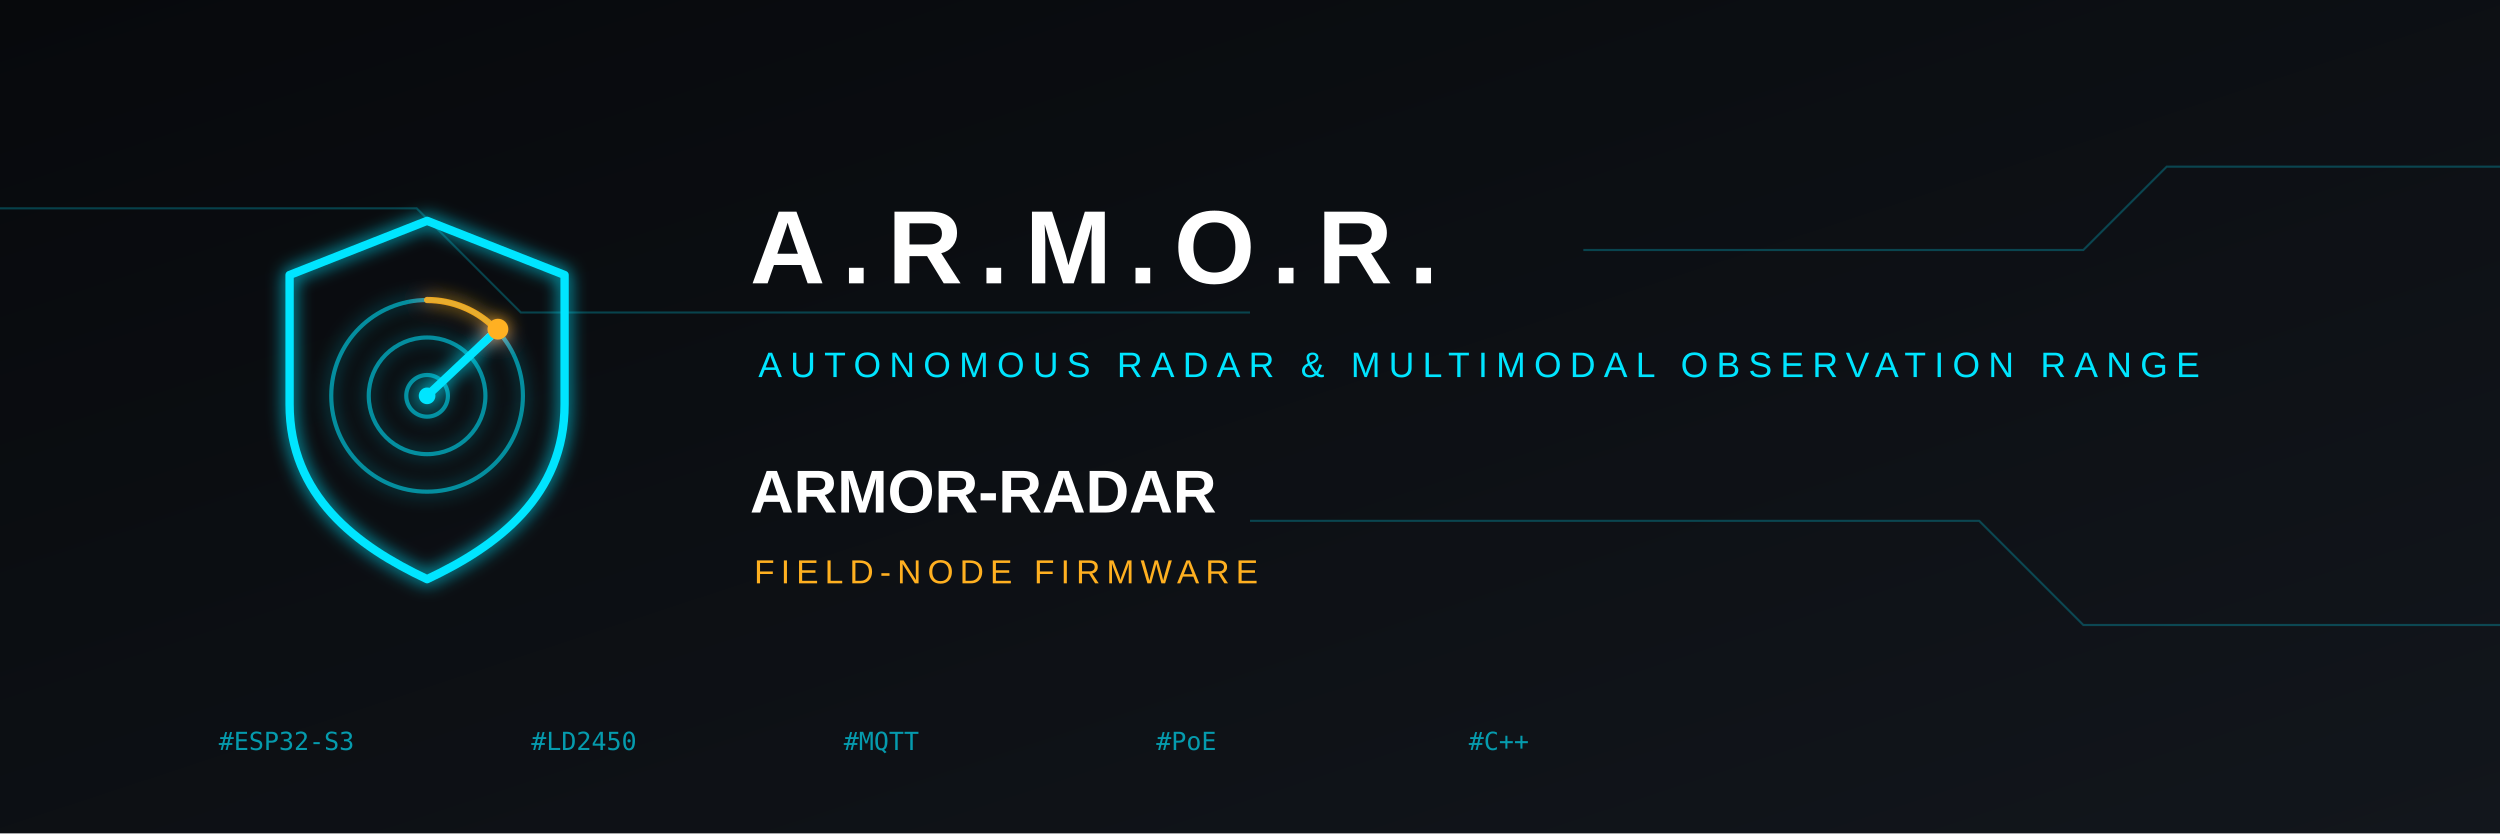
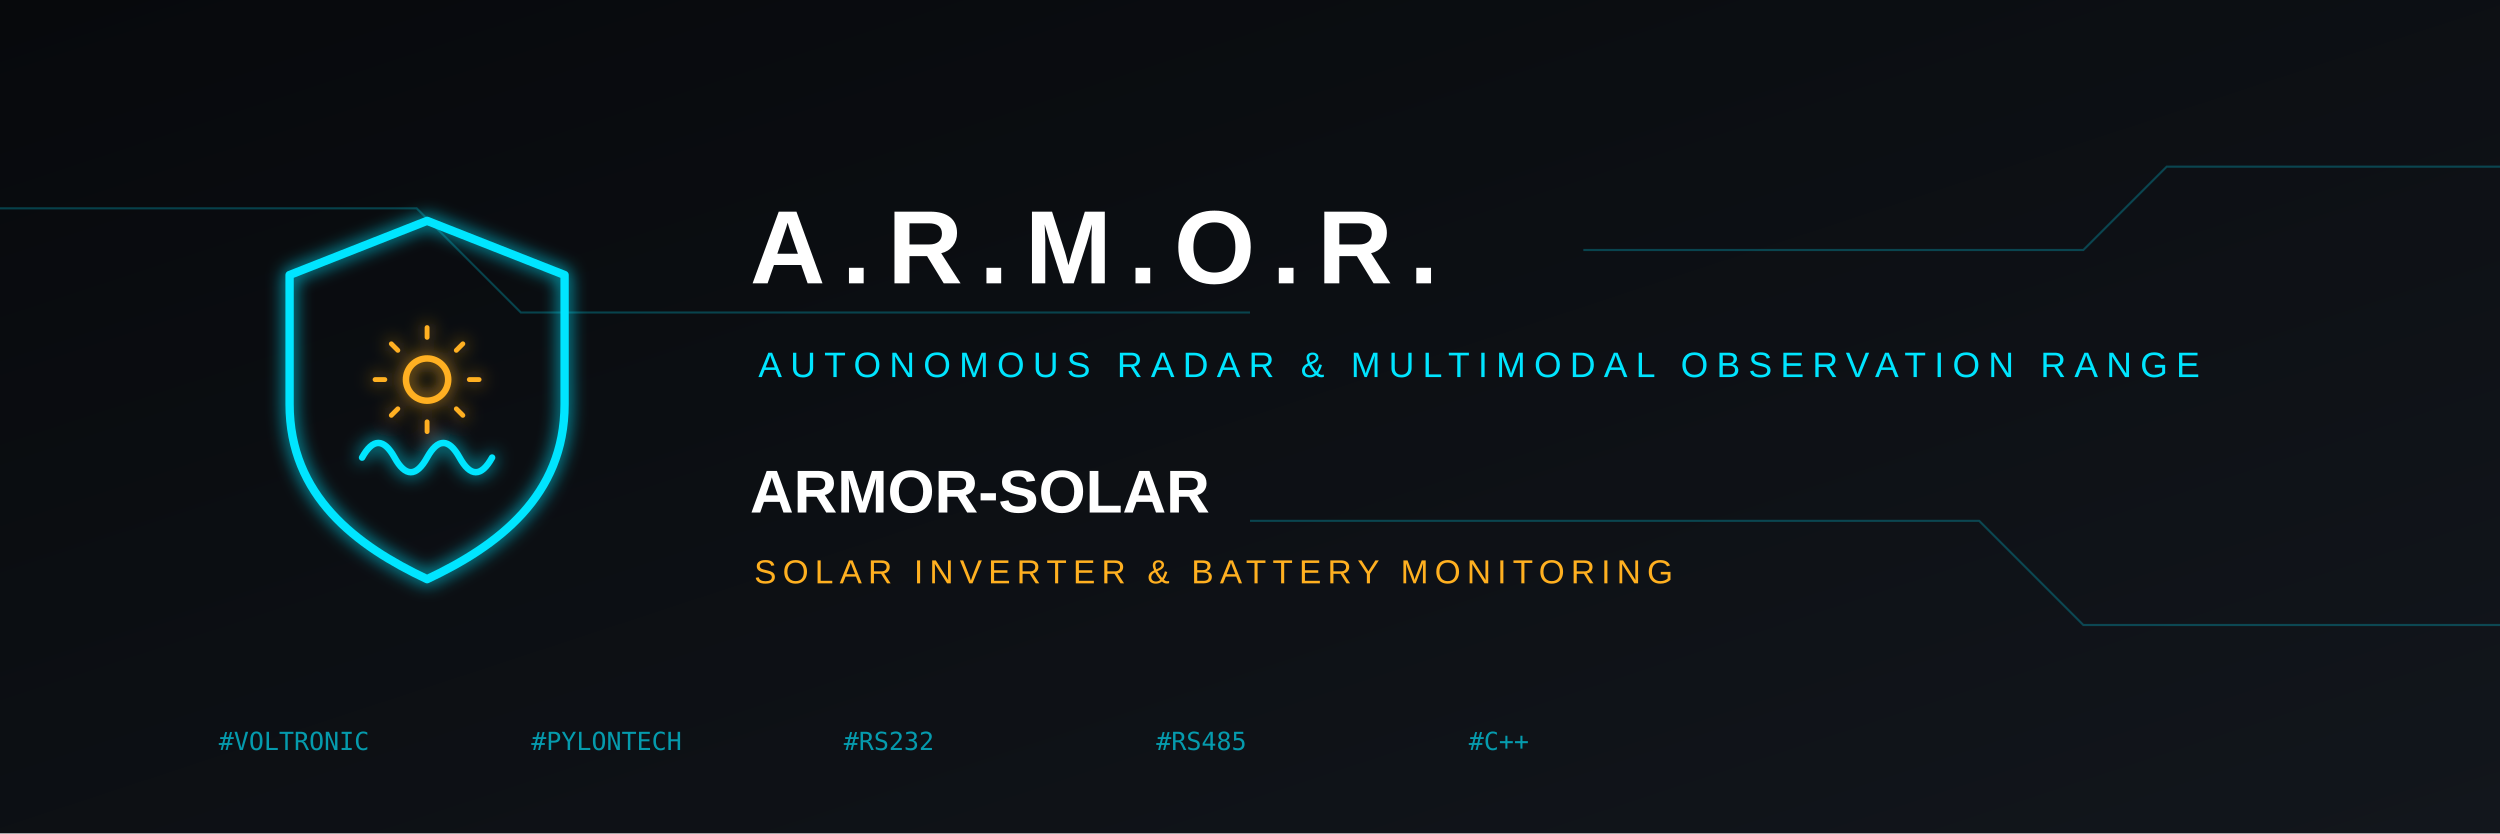
<svg xmlns="http://www.w3.org/2000/svg" viewBox="0 0 1200 400" role="img" aria-labelledby="title desc">
  <defs>
    <linearGradient id="bg" x1="0%" y1="0%" x2="100%" y2="100%">
      <stop stop-color="#07090C" />
      <stop offset="1" stop-color="#12161C" />
    </linearGradient>
    <filter id="g">
      <feGaussianBlur stdDeviation="4" result="b" />
      <feMerge>
        <feMergeNode in="b" />
        <feMergeNode in="SourceGraphic" />
      </feMerge>
    </filter>
  </defs>
  <rect width="1200" height="400" fill="url(#bg)" />
  <g fill="none" stroke="#00E5FF" stroke-width="1" opacity=".25">
    <path d="M0 100H200L250 150H600" />
    <path d="M1200 300H1000L950 250H600" />
    <path d="M1200 80H1040L1000 120H760" />
  </g>
  <g transform="translate(205 190)">
-     <g transform="scale(1.0)" filter="url(#g)" fill="none" stroke="#00E5FF" stroke-width="4" stroke-linejoin="round" stroke-linecap="round">
+     <g transform="scale(1.0)" filter="url(#g)" fill="none" stroke-linecap="round" stroke-linejoin="round" stroke="#00E5FF" stroke-width="4">
      <path d="M0,-84 L66,-58 V4 C66,48 34,72 0,88 C-34,72 -66,48 -66,4 V-58 Z" />
-       <circle r="46" stroke-width="2" opacity=".55" />
-       <circle r="28" stroke-width="2" opacity=".55" />
-       <circle r="10" stroke-width="2" opacity=".55" />
-       <path d="M0,0 L34,-32" stroke-width="4" />
-       <path d="M0,-46 A46,46 0 0 1 32.5,-32.5" stroke="#FFB020" stroke-width="3" opacity=".9" />
-       <circle cx="34" cy="-32" r="5" fill="#FFB020" stroke="none" />
-       <circle r="4" fill="#00E5FF" stroke="none" />
+       <g transform="scale(.78) translate(0 4)" stroke-width="4">
+         <circle cy="-14" r="13" stroke="#FFB020" stroke-width="4" />
+         <path d="M0,-40 v-6 M0,12 v6 M-26,-14 h-6 M26,-14 h6 M-18,-32 l-4,-4 M18,-32 l4,-4 M-18,4 l-4,4 M18,4 l4,4" stroke="#FFB020" stroke-width="3" />
+         <path d="M-40,34 q10,-18 20,0 t20,0 t20,0 t20,0" stroke-width="4" />
+       </g>
    </g>
  </g>
  <text x="360" y="136" font-family="Arial,sans-serif" font-size="50" font-weight="bold" fill="#FFF" letter-spacing="8">A.R.M.O.R.</text>
  <text x="364" y="181" font-family="Arial,sans-serif" font-size="17" fill="#00E5FF" letter-spacing="4">AUTONOMOUS RADAR &amp; MULTIMODAL OBSERVATION RANGE</text>
-   <text x="360" y="246" font-family="Arial,sans-serif" font-size="29" font-weight="bold" fill="#FFF">ARMOR-RADAR</text>
-   <text x="362" y="280" font-family="Arial,sans-serif" font-size="16" fill="#FFB020" letter-spacing="3">FIELD-NODE FIRMWARE</text>
+   <text x="360" y="246" font-family="Arial,sans-serif" font-size="29" font-weight="bold" fill="#FFF">ARMOR-SOLAR</text>
+   <text x="362" y="280" font-family="Arial,sans-serif" font-size="16" fill="#FFB020" letter-spacing="3">SOLAR INVERTER &amp; BATTERY MONITORING</text>
  <g font-family="monospace" font-size="12" fill="#00E5FF" opacity=".65">
-     <text x="105" y="360">#ESP32-S3</text>
-     <text x="255" y="360">#LD2450</text>
-     <text x="405" y="360">#MQTT</text>
-     <text x="555" y="360">#PoE</text>
+     <text x="105" y="360">#VOLTRONIC</text>
+     <text x="255" y="360">#PYLONTECH</text>
+     <text x="405" y="360">#RS232</text>
+     <text x="555" y="360">#RS485</text>
    <text x="705" y="360">#C++</text>
  </g>
</svg>
